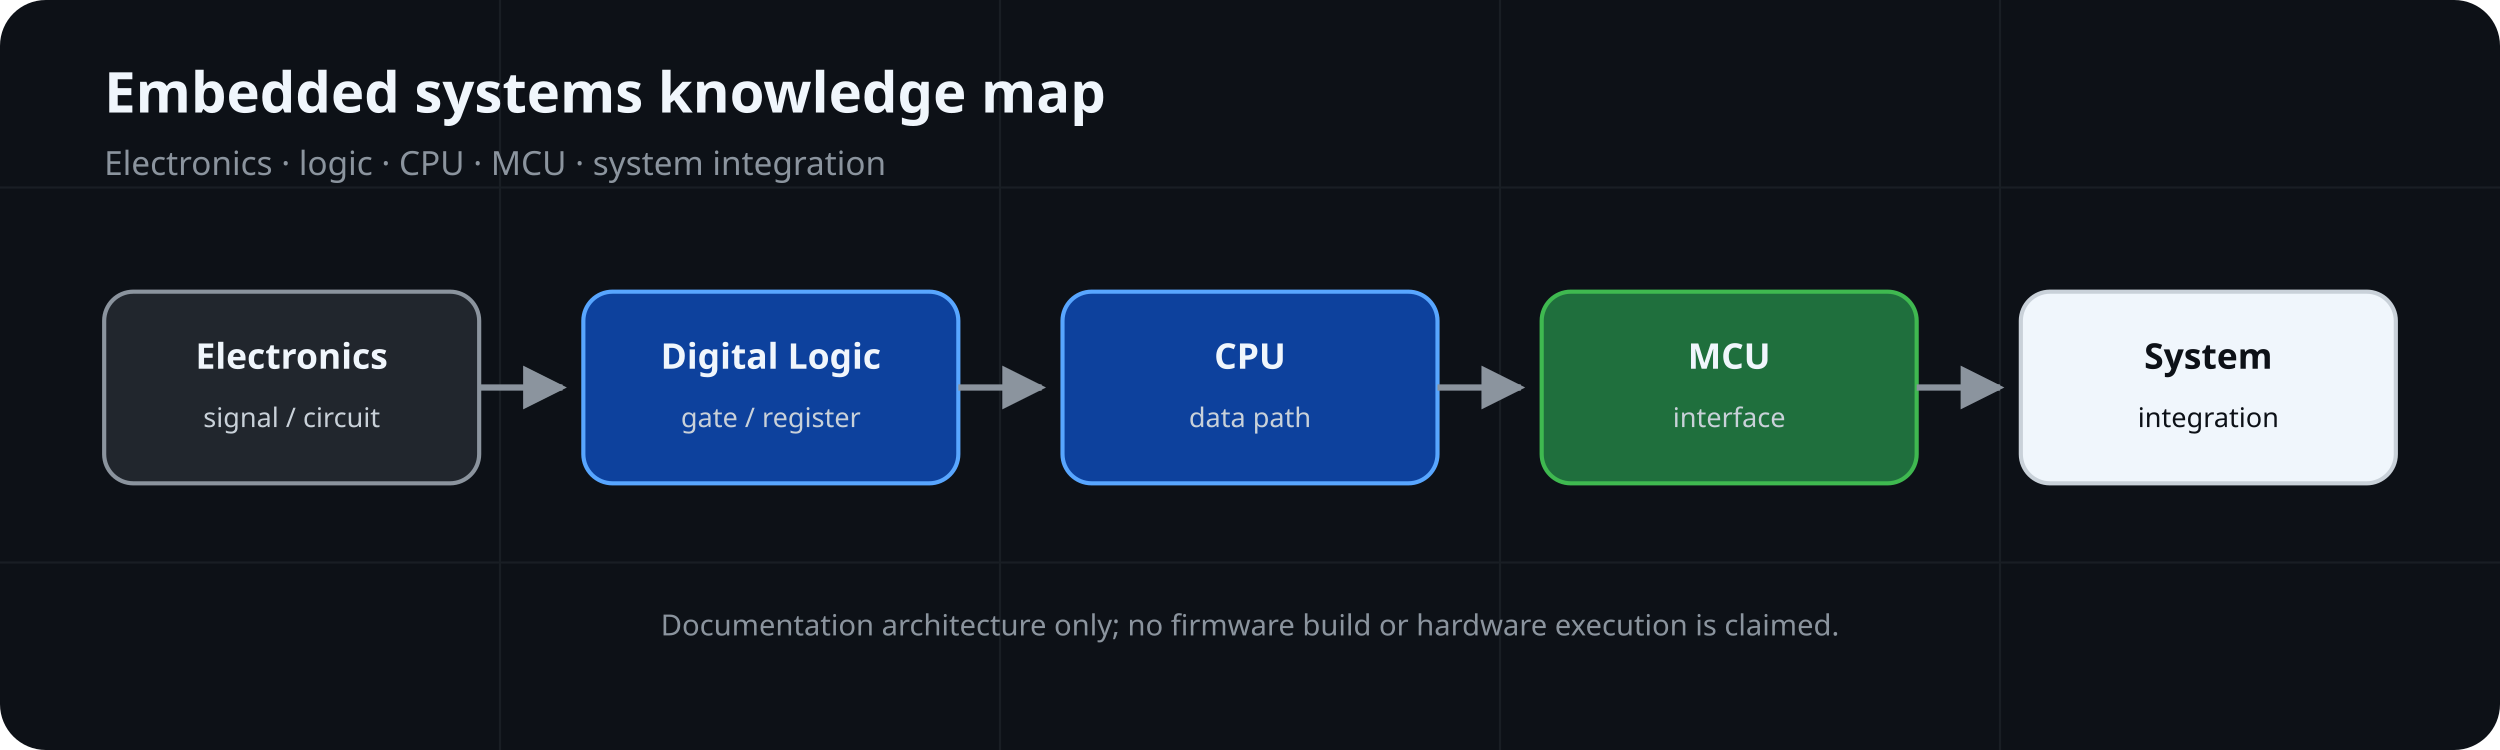
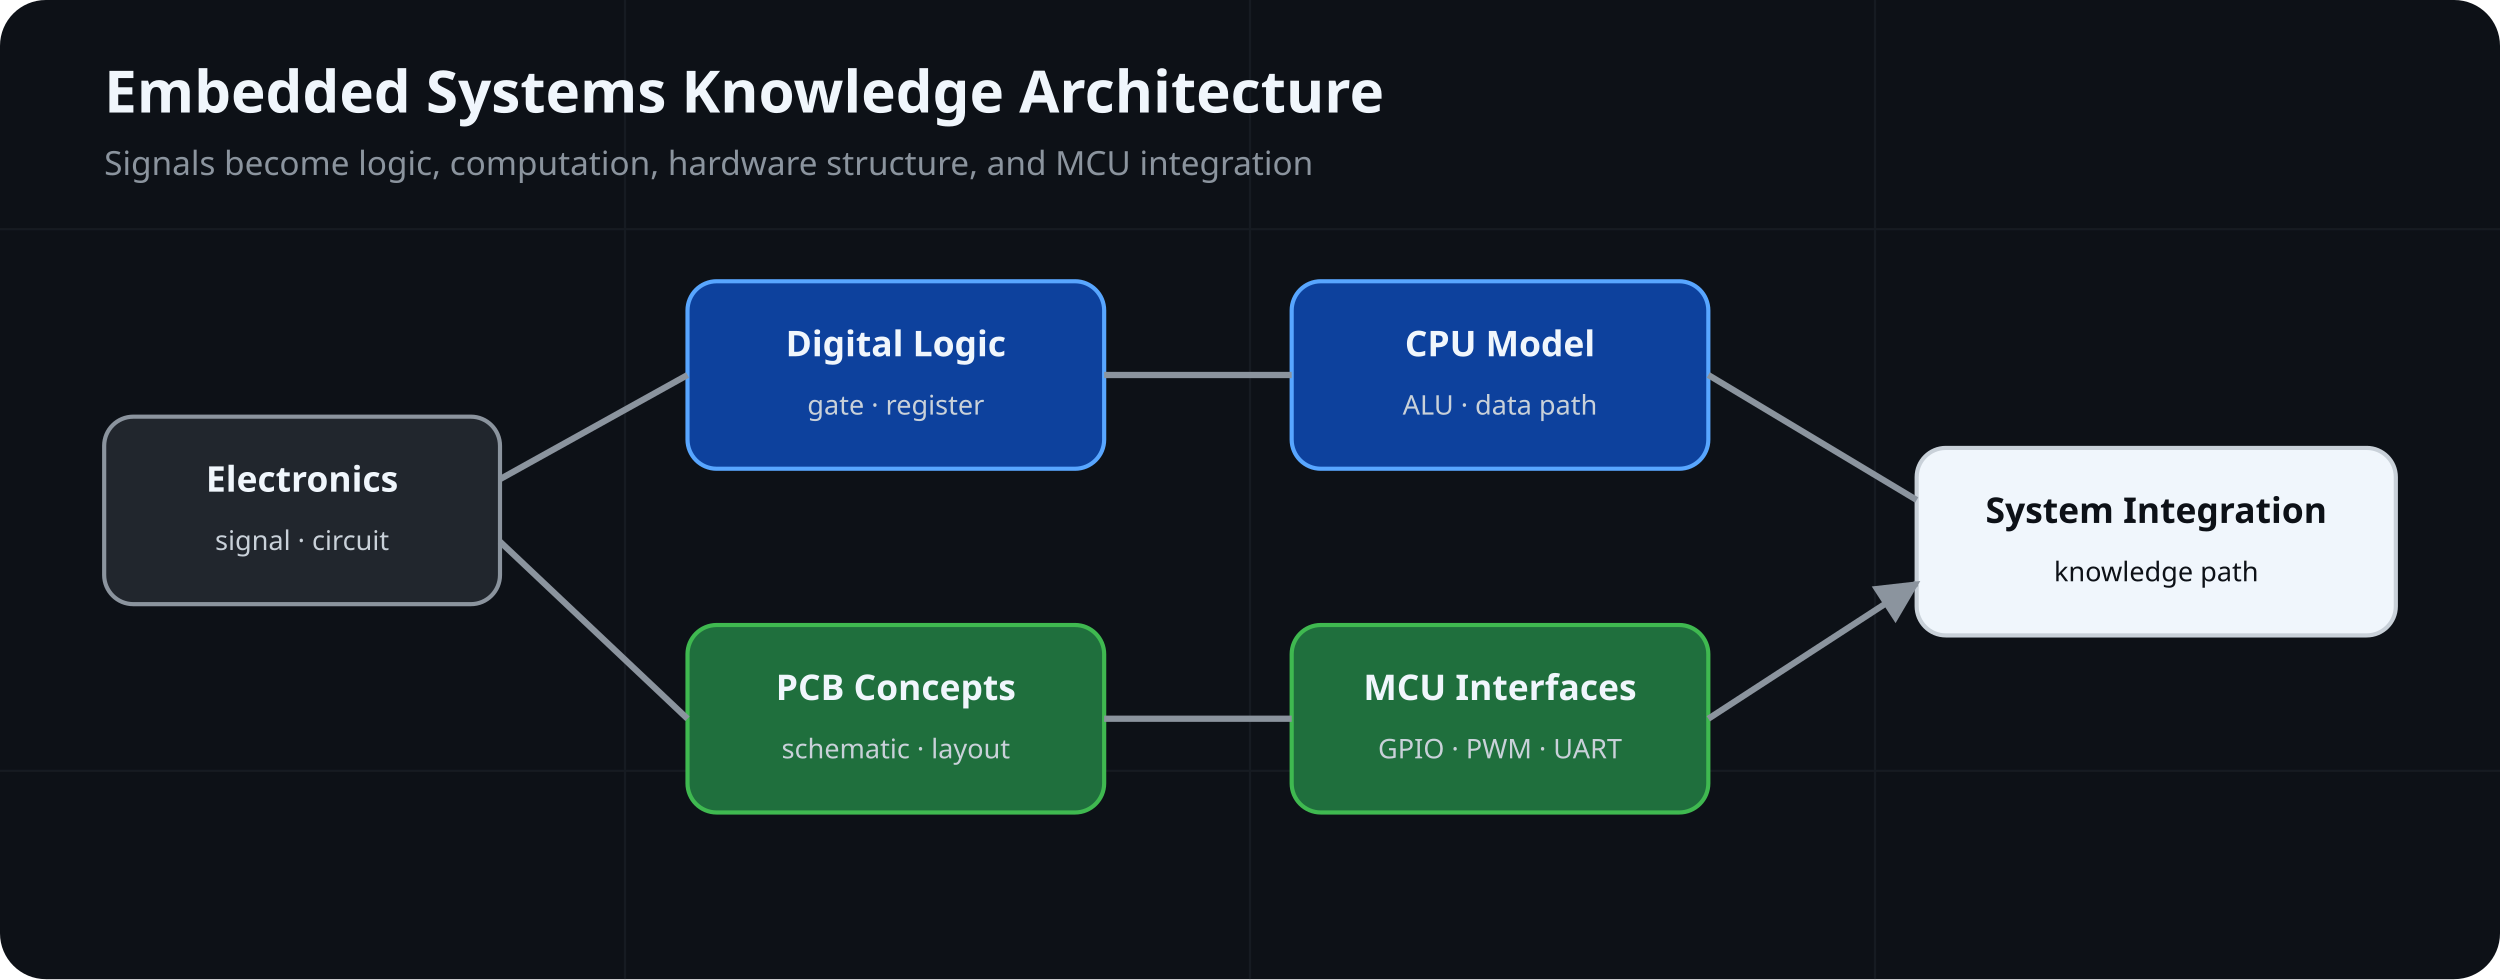
- <svg xmlns="http://www.w3.org/2000/svg" width="1200" height="360" viewBox="0 0 1200 360" role="img" aria-labelledby="title desc">
+ <svg xmlns="http://www.w3.org/2000/svg" width="1200" height="470" viewBox="0 0 1200 470" role="img" aria-labelledby="title desc">
  <defs>
    <marker id="arrow" viewBox="0 0 10 10" refX="9" refY="5" markerWidth="7" markerHeight="7" orient="auto">
      <path d="M0 0L10 5L0 10Z" fill="#8b949e" />
    </marker>
-     <style>
-       .bg{fill:#0d1117}.grid{stroke:#30363d;stroke-width:1;opacity:.35}.box{stroke-width:2}.input{fill:#21262d;stroke:#8b949e}.core{fill:#0d419d;stroke:#58a6ff}.hardware{fill:#1f6f3d;stroke:#3fb950}.output{fill:#f0f6fc;stroke:#c9d1d9}.title{font:700 27px system-ui,sans-serif;fill:#f0f6fc}.subtitle{font:16px system-ui,sans-serif;fill:#8b949e}.label{font:700 17px system-ui,sans-serif;fill:#f0f6fc;text-anchor:middle}.detail{font:13px system-ui,sans-serif;fill:#c9d1d9;text-anchor:middle}.dark{fill:#0d1117}.arrow{stroke:#8b949e;stroke-width:3;marker-end:url(#arrow)}.footer{font:14px system-ui,sans-serif;fill:#8b949e;text-anchor:middle}
-     </style>
+     <style>.bg{fill:#0d1117}.grid{stroke:#30363d;opacity:.28}.box{stroke-width:2}.input{fill:#21262d;stroke:#8b949e}.core{fill:#0d419d;stroke:#58a6ff}.hardware{fill:#1f6f3d;stroke:#3fb950}.output{fill:#f0f6fc;stroke:#c9d1d9}.title{font:700 28px system-ui,sans-serif;fill:#f0f6fc}.sub{font:16px system-ui,sans-serif;fill:#8b949e}.label{font:700 17px system-ui,sans-serif;fill:#f0f6fc;text-anchor:middle}.detail{font:13px system-ui,sans-serif;fill:#c9d1d9;text-anchor:middle}.dark{fill:#0d1117}.arrow{fill:none;stroke:#8b949e;stroke-width:3;marker-end:url(#arrow)}</style>
  </defs>
-   <rect class="bg" width="1200" height="360" rx="22" />
-   <path class="grid" d="M0 90H1200M0 270H1200M240 0V360M480 0V360M720 0V360M960 0V360" />
-   <text class="title" x="50" y="54">Embedded systems knowledge map</text>
-   <text class="subtitle" x="50" y="84">Electronics · logic · CPU · MCU · system integration</text>
-   <rect class="box input" x="50" y="140" width="180" height="92" rx="14" />
-   <text class="label" x="140" y="177">Electronics</text>
-   <text class="detail" x="140" y="205">signal / circuit</text>
-   <rect class="box core" x="280" y="140" width="180" height="92" rx="14" />
-   <text class="label" x="370" y="177">Digital Logic</text>
-   <text class="detail" x="370" y="205">gate / register</text>
-   <rect class="box core" x="510" y="140" width="180" height="92" rx="14" />
-   <text class="label" x="600" y="177">CPU</text>
-   <text class="detail" x="600" y="205">data path</text>
-   <rect class="box hardware" x="740" y="140" width="180" height="92" rx="14" />
-   <text class="label" x="830" y="177">MCU</text>
-   <text class="detail" x="830" y="205">interface</text>
-   <rect class="box output" x="970" y="140" width="180" height="92" rx="14" />
-   <text class="label dark" x="1060" y="177">System</text>
-   <text class="detail dark" x="1060" y="205">integration</text>
-   <path class="arrow" d="M230 186H270" />
-   <path class="arrow" d="M460 186H500" />
-   <path class="arrow" d="M690 186H730" />
-   <path class="arrow" d="M920 186H960" />
-   <text class="footer" x="600" y="305">Documentation architecture only; no firmware build or hardware execution is claimed.</text>
+   <rect class="bg" width="1200" height="470" rx="22" />
+   <path class="grid" d="M0 110H1200M0 370H1200M300 0V470M600 0V470M900 0V470" />
+   <text class="title" x="50" y="54">Embedded Systems Knowledge Architecture</text>
+   <text class="sub" x="50" y="84">Signals become logic, computation, hardware structure, and MCU integration</text>
+   <rect class="box input" x="50" y="200" width="190" height="90" rx="14" />
+   <text class="label" x="145" y="236">Electronics</text>
+   <text class="detail" x="145" y="264">signal · circuit</text>
+   <rect class="box core" x="330" y="135" width="200" height="90" rx="14" />
+   <text class="label" x="430" y="171">Digital Logic</text>
+   <text class="detail" x="430" y="199">gate · register</text>
+   <rect class="box hardware" x="330" y="300" width="200" height="90" rx="14" />
+   <text class="label" x="430" y="336">PCB Concepts</text>
+   <text class="detail" x="430" y="364">schematic · layout</text>
+   <rect class="box core" x="620" y="135" width="200" height="90" rx="14" />
+   <text class="label" x="720" y="171">CPU Model</text>
+   <text class="detail" x="720" y="199">ALU · data path</text>
+   <rect class="box hardware" x="620" y="300" width="200" height="90" rx="14" />
+   <text class="label" x="720" y="336">MCU Interfaces</text>
+   <text class="detail" x="720" y="364">GPIO · PWM · UART</text>
+   <rect class="box output" x="920" y="215" width="230" height="90" rx="14" />
+   <text class="label dark" x="1035" y="251">System Integration</text>
+   <text class="detail dark" x="1035" y="279">knowledge path</text>
+   <path class="arrow" d="M240 230L330 180M240 260L330 345M530 180H620M530 345H620M820 180L920 240M820 345L920 280" />
</svg>
